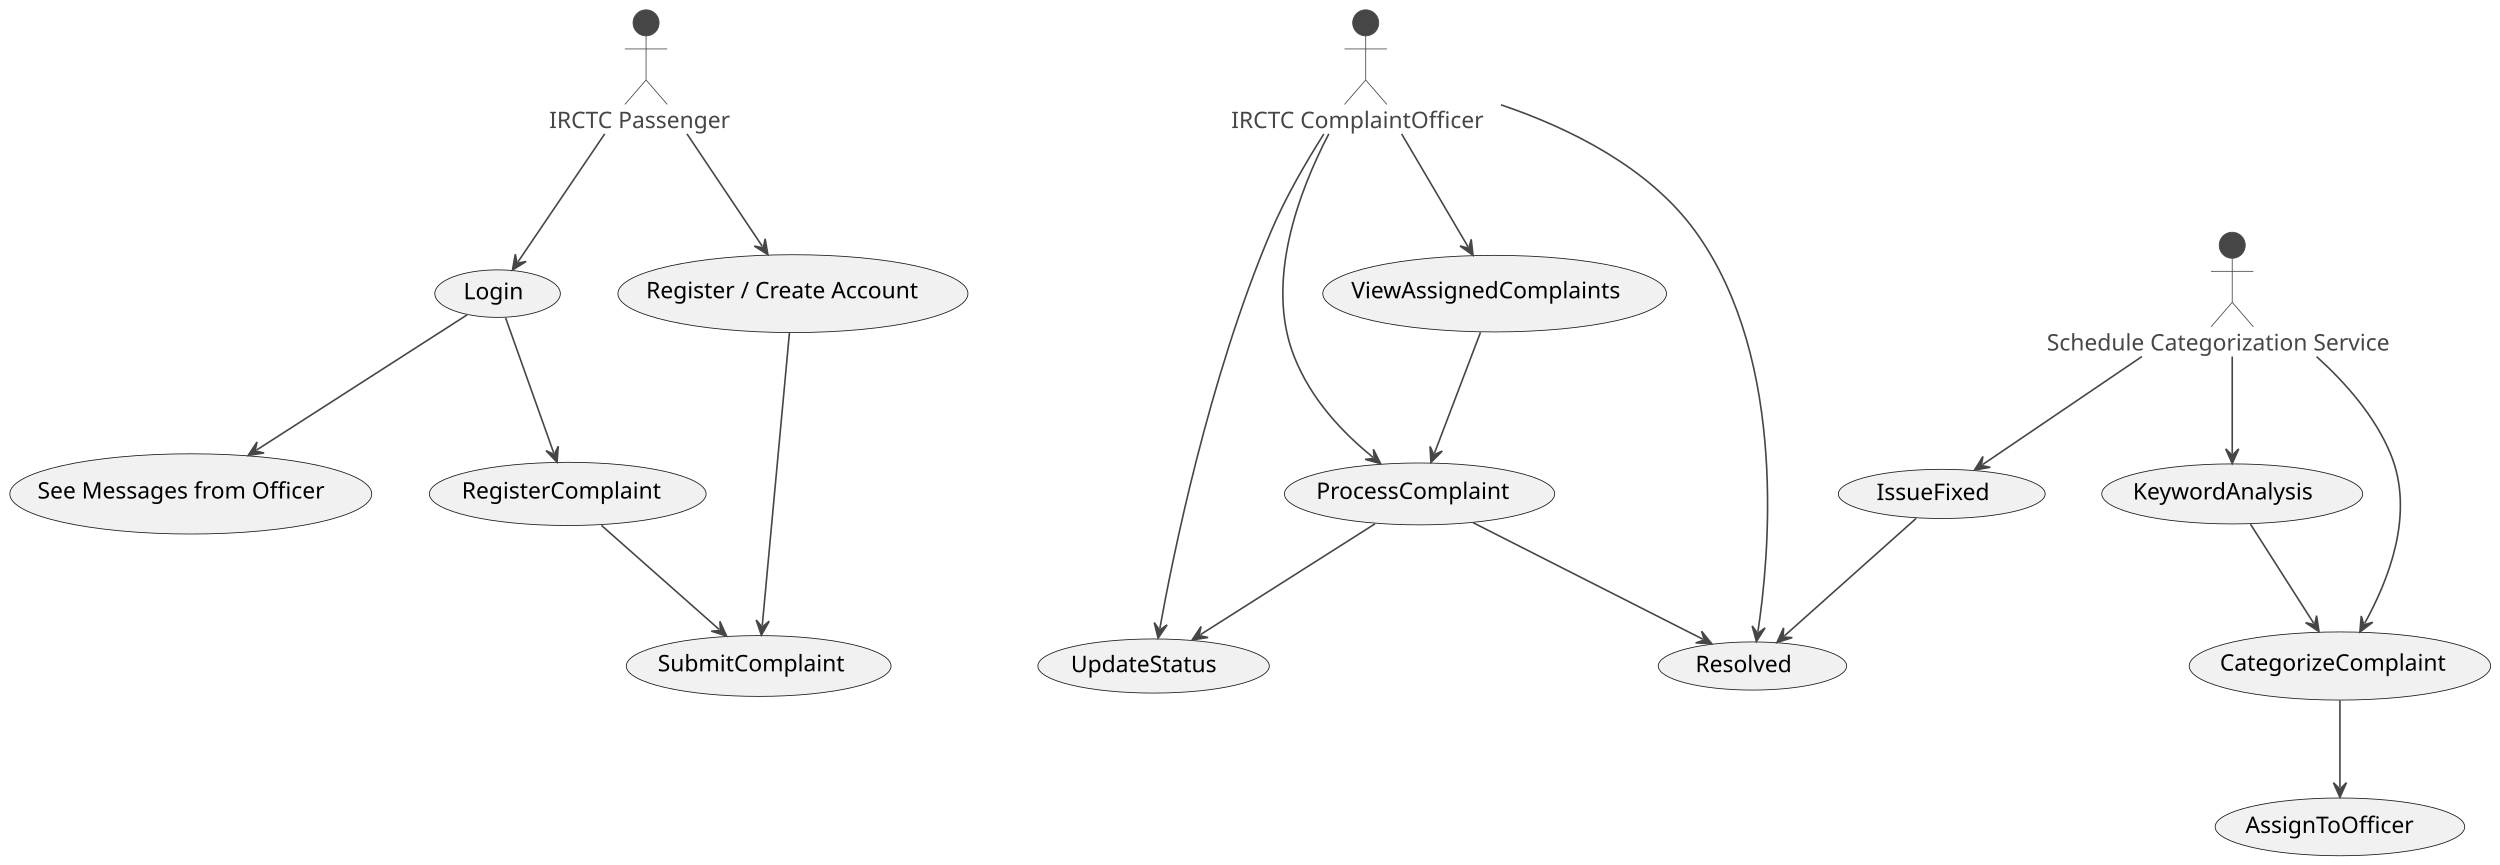
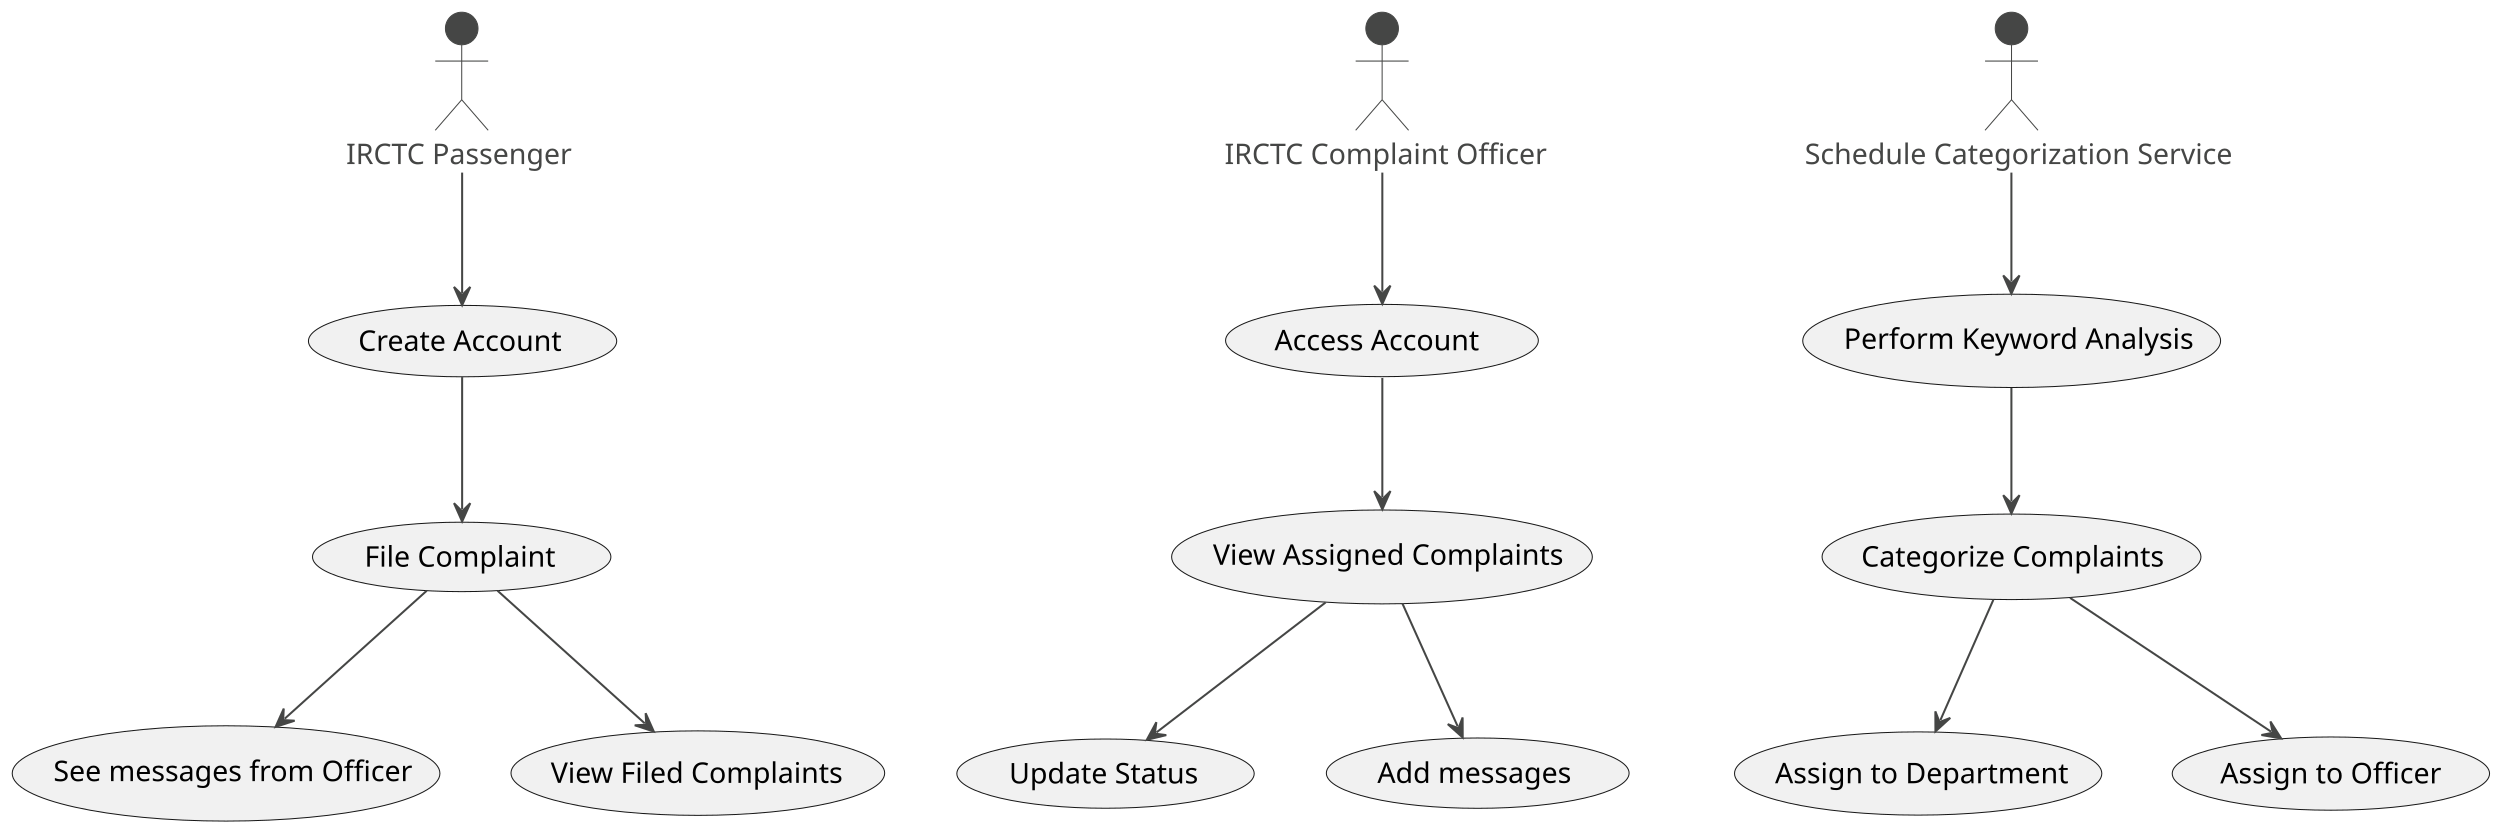
- <svg xmlns="http://www.w3.org/2000/svg" contentStyleType="text/css" height="530px" preserveAspectRatio="none" style="width:1532px;height:530px;background:#FFFFFF;" version="1.1" viewBox="0 0 1532 530" width="1532px" zoomAndPan="magnify">
+ <svg xmlns="http://www.w3.org/2000/svg" contentStyleType="text/css" height="409px" preserveAspectRatio="none" style="width:1228px;height:409px;background:#FFFFFF;" version="1.1" viewBox="0 0 1228 409" width="1228px" zoomAndPan="magnify">
  <defs />
  <g>
    <g id="elem_IRCTC Passenger">
-       <ellipse cx="395.91" cy="14" fill="#454645" rx="8" ry="8" style="stroke:#454645;stroke-width:0.5;" />
-       <path d="M395.91,22 L395.91,49 M382.91,30 L408.91,30 M395.91,49 L382.91,64 M395.91,49 L408.91,64 " fill="none" style="stroke:#454645;stroke-width:0.5;" />
-       <text fill="#454645" font-family="sans-serif" font-size="14" lengthAdjust="spacing" textLength="118.761" x="336.53" y="78.495">IRCTC Passenger</text>
+       <ellipse cx="226.796" cy="14" fill="#454645" rx="8" ry="8" style="stroke:#454645;stroke-width:0.5;" />
+       <path d="M226.796,22 L226.796,49 M213.796,30 L239.796,30 M226.796,49 L213.796,64 M226.796,49 L239.796,64 " fill="none" style="stroke:#454645;stroke-width:0.5;" />
+       <text fill="#454645" font-family="sans-serif" font-size="14" lengthAdjust="spacing" textLength="113.593" x="170" y="80.607">IRCTC Passenger
+             </text>
    </g>
-     <g id="elem_IRCTC ComplaintOfficer">
-       <ellipse cx="836.904" cy="14" fill="#454645" rx="8" ry="8" style="stroke:#454645;stroke-width:0.5;" />
-       <path d="M836.904,22 L836.904,49 M823.904,30 L849.904,30 M836.904,49 L823.904,64 M836.904,49 L849.904,64 " fill="none" style="stroke:#454645;stroke-width:0.5;" />
-       <text fill="#454645" font-family="sans-serif" font-size="14" lengthAdjust="spacing" textLength="164.828" x="754.49" y="78.495">IRCTC ComplaintOfficer</text>
+     <g id="elem_IRCTC Complaint Officer">
+       <ellipse cx="678.903" cy="14" fill="#454645" rx="8" ry="8" style="stroke:#454645;stroke-width:0.5;" />
+       <path d="M678.903,22 L678.903,49 M665.903,30 L691.903,30 M678.903,49 L665.903,64 M678.903,49 L691.903,64 " fill="none" style="stroke:#454645;stroke-width:0.5;" />
+       <text fill="#454645" font-family="sans-serif" font-size="14" lengthAdjust="spacing" textLength="154.807" x="601.5" y="80.607">IRCTC Complaint Officer
+             </text>
    </g>
-     <g id="elem_Login">
-       <ellipse cx="304.914" cy="179.936" fill="#F1F1F1" rx="38.464" ry="14.556" style="stroke:#181818;stroke-width:0.5;" />
-       <text fill="#000000" font-family="sans-serif" font-size="14" lengthAdjust="spacing" textLength="38.015" x="284.04" y="183.391">Login</text>
+     <g id="elem_Create Account">
+       <ellipse cx="227.216" cy="167.543" fill="#F1F1F1" rx="75.716" ry="17.543" style="stroke:#181818;stroke-width:0.5;" />
+       <text fill="#000000" font-family="sans-serif" font-size="14" lengthAdjust="spacing" textLength="96.496" x="175.968" y="172.347">Create Account
+             </text>
    </g>
-     <g id="elem_Register / Create Account">
-       <ellipse cx="485.908" cy="179.942" fill="#F1F1F1" rx="107.258" ry="23.852" style="stroke:#181818;stroke-width:0.5;" />
-       <text fill="#000000" font-family="sans-serif" font-size="14" lengthAdjust="spacing" textLength="179.935" x="395.94" y="182.788">Register / Create Account</text>
+     <g id="elem_File Complaint">
+       <ellipse cx="226.786" cy="273.557" fill="#F1F1F1" rx="73.286" ry="17.057" style="stroke:#181818;stroke-width:0.5;" />
+       <text fill="#000000" font-family="sans-serif" font-size="14" lengthAdjust="spacing" textLength="89.476" x="179.048" y="278.361">File Complaint
+             </text>
    </g>
-     <g id="elem_See Messages from Officer">
-       <ellipse cx="116.906" cy="302.671" fill="#F1F1F1" rx="110.906" ry="24.581" style="stroke:#181818;stroke-width:0.5;" />
-       <text fill="#000000" font-family="sans-serif" font-size="14" lengthAdjust="spacing" textLength="187.838" x="22.987" y="305.518">See Messages from Officer</text>
+     <g id="elem_See messages from Officer">
+       <ellipse cx="111.044" cy="379.909" fill="#F1F1F1" rx="105.044" ry="23.409" style="stroke:#181818;stroke-width:0.5;" />
+       <text fill="#000000" font-family="sans-serif" font-size="14" lengthAdjust="spacing" textLength="169.613" x="26.238" y="383.706">See messages from Officer
+             </text>
    </g>
-     <g id="elem_RegisterComplaint">
-       <ellipse cx="347.906" cy="302.669" fill="#F1F1F1" rx="84.796" ry="19.359" style="stroke:#181818;stroke-width:0.5;" />
-       <text fill="#000000" font-family="sans-serif" font-size="14" lengthAdjust="spacing" textLength="129.856" x="282.976" y="305.517">RegisterComplaint</text>
+     <g id="elem_View Filed Complaints">
+       <ellipse cx="342.775" cy="379.755" fill="#F1F1F1" rx="91.775" ry="20.755" style="stroke:#181818;stroke-width:0.5;" />
+       <text fill="#000000" font-family="sans-serif" font-size="14" lengthAdjust="spacing" textLength="138.496" x="270.527" y="384.559">View Filed Complaints
+             </text>
    </g>
-     <g id="elem_SubmitComplaint">
-       <ellipse cx="464.911" cy="408.126" fill="#F1F1F1" rx="81.131" ry="18.626" style="stroke:#181818;stroke-width:0.5;" />
-       <text fill="#000000" font-family="sans-serif" font-size="14" lengthAdjust="spacing" textLength="121.249" x="403.039" y="411.381">SubmitComplaint</text>
+     <g id="elem_Access Account">
+       <ellipse cx="678.817" cy="167.263" fill="#F1F1F1" rx="76.817" ry="17.764" style="stroke:#181818;stroke-width:0.5;" />
+       <text fill="#000000" font-family="sans-serif" font-size="14" lengthAdjust="spacing" textLength="99.6" x="626.018" y="172.067">Access Account
+             </text>
    </g>
-     <g id="elem_ViewAssignedComplaints">
-       <ellipse cx="915.913" cy="179.945" fill="#F1F1F1" rx="105.323" ry="23.465" style="stroke:#181818;stroke-width:0.5;" />
-       <text fill="#000000" font-family="sans-serif" font-size="14" lengthAdjust="spacing" textLength="175.725" x="828.051" y="182.791">ViewAssignedComplaints</text>
+     <g id="elem_View Assigned Complaints">
+       <ellipse cx="678.827" cy="273.565" fill="#F1F1F1" rx="103.327" ry="23.065" style="stroke:#181818;stroke-width:0.5;" />
+       <text fill="#000000" font-family="sans-serif" font-size="14" lengthAdjust="spacing" textLength="165.744" x="595.79" y="277.425">View Assigned Complaints
+             </text>
    </g>
-     <g id="elem_ProcessComplaint">
-       <ellipse cx="869.908" cy="302.673" fill="#F1F1F1" rx="82.817" ry="18.963" style="stroke:#181818;stroke-width:0.5;" />
-       <text fill="#000000" font-family="sans-serif" font-size="14" lengthAdjust="spacing" textLength="125.248" x="806.628" y="305.741">ProcessComplaint</text>
+     <g id="elem_Update Status">
+       <ellipse cx="543.031" cy="380.006" fill="#F1F1F1" rx="73.031" ry="17.006" style="stroke:#181818;stroke-width:0.5;" />
+       <text fill="#000000" font-family="sans-serif" font-size="14" lengthAdjust="spacing" textLength="88.724" x="495.669" y="384.81">Update Status
+             </text>
    </g>
-     <g id="elem_UpdateStatus">
-       <ellipse cx="706.912" cy="408.134" fill="#F1F1F1" rx="70.922" ry="16.584" style="stroke:#181818;stroke-width:0.5;" />
-       <text fill="#000000" font-family="sans-serif" font-size="14" lengthAdjust="spacing" textLength="95.314" x="656.255" y="411.882">UpdateStatus</text>
-     </g>
-     <g id="elem_Resolved">
-       <ellipse cx="1073.913" cy="408.126" fill="#F1F1F1" rx="57.733" ry="14.756" style="stroke:#181818;stroke-width:0.5;" />
-       <text fill="#000000" font-family="sans-serif" font-size="14" lengthAdjust="spacing" textLength="63.875" x="1038.976" y="411.873">Resolved</text>
+     <g id="elem_Add messages">
+       <ellipse cx="725.858" cy="379.772" fill="#F1F1F1" rx="74.358" ry="17.272" style="stroke:#181818;stroke-width:0.5;" />
+       <text fill="#000000" font-family="sans-serif" font-size="14" lengthAdjust="spacing" textLength="92.606" x="676.555" y="384.575">Add messages
+             </text>
    </g>
    <g id="elem_Schedule Categorization Service">
-       <ellipse cx="1367.907" cy="150.29" fill="#454645" rx="8" ry="8" style="stroke:#454645;stroke-width:0.5;" />
-       <path d="M1367.907,158.29 L1367.907,185.29 M1354.907,166.29 L1380.907,166.29 M1367.907,185.29 L1354.907,200.29 M1367.907,185.29 L1380.907,200.29 " fill="none" style="stroke:#454645;stroke-width:0.5;" />
-       <text fill="#454645" font-family="sans-serif" font-size="14" lengthAdjust="spacing" textLength="227.274" x="1254.27" y="214.785">Schedule Categorization Service</text>
+       <ellipse cx="988.058" cy="14" fill="#454645" rx="8" ry="8" style="stroke:#454645;stroke-width:0.5;" />
+       <path d="M988.058,22 L988.058,49 M975.058,30 L1001.058,30 M988.058,49 L975.058,64 M988.058,49 L1001.058,64 " fill="none" style="stroke:#454645;stroke-width:0.5;" />
+       <text fill="#454645" font-family="sans-serif" font-size="14" lengthAdjust="spacing" textLength="203.116" x="886.5" y="80.607">Schedule Categorization Service
+             </text>
    </g>
-     <g id="elem_IssueFixed">
-       <ellipse cx="1189.909" cy="302.674" fill="#F1F1F1" rx="63.37" ry="15.074" style="stroke:#181818;stroke-width:0.5;" />
-       <text fill="#000000" font-family="sans-serif" font-size="14" lengthAdjust="spacing" textLength="73.931" x="1149.944" y="306.421">IssueFixed</text>
+     <g id="elem_Perform Keyword Analysis">
+       <ellipse cx="988.131" cy="167.426" fill="#F1F1F1" rx="102.631" ry="22.926" style="stroke:#181818;stroke-width:0.5;" />
+       <text fill="#000000" font-family="sans-serif" font-size="14" lengthAdjust="spacing" textLength="164.165" x="905.693" y="171.357">Perform Keyword Analysis
+             </text>
    </g>
-     <g id="elem_KeywordAnalysis">
-       <ellipse cx="1367.906" cy="302.671" fill="#F1F1F1" rx="79.956" ry="18.391" style="stroke:#181818;stroke-width:0.5;" />
-       <text fill="#000000" font-family="sans-serif" font-size="14" lengthAdjust="spacing" textLength="118.419" x="1307.014" y="306.057">KeywordAnalysis</text>
+     <g id="elem_Categorize Complaints">
+       <ellipse cx="988.051" cy="273.51" fill="#F1F1F1" rx="93.051" ry="21.01" style="stroke:#181818;stroke-width:0.5;" />
+       <text fill="#000000" font-family="sans-serif" font-size="14" lengthAdjust="spacing" textLength="141.62" x="914.241" y="278.314">Categorize Complaints
+             </text>
    </g>
-     <g id="elem_CategorizeComplaint">
-       <ellipse cx="1433.908" cy="408.125" fill="#F1F1F1" rx="92.377" ry="20.875" style="stroke:#181818;stroke-width:0.5;" />
-       <text fill="#000000" font-family="sans-serif" font-size="14" lengthAdjust="spacing" textLength="147.102" x="1360.356" y="410.972">CategorizeComplaint</text>
+     <g id="elem_Assign to Department">
+       <ellipse cx="942.205" cy="379.941" fill="#F1F1F1" rx="90.205" ry="20.441" style="stroke:#181818;stroke-width:0.5;" />
+       <text fill="#000000" font-family="sans-serif" font-size="14" lengthAdjust="spacing" textLength="134.62" x="871.895" y="384.745">Assign to Department
+             </text>
    </g>
-     <g id="elem_AssignToOfficer">
-       <ellipse cx="1433.909" cy="506.704" fill="#F1F1F1" rx="76.469" ry="17.694" style="stroke:#181818;stroke-width:0.5;" />
-       <text fill="#000000" font-family="sans-serif" font-size="14" lengthAdjust="spacing" textLength="109.765" x="1376.026" y="510.451">AssignToOfficer</text>
+     <g id="elem_Assign to Officer">
+       <ellipse cx="1144.935" cy="379.987" fill="#F1F1F1" rx="77.935" ry="17.987" style="stroke:#181818;stroke-width:0.5;" />
+       <text fill="#000000" font-family="sans-serif" font-size="14" lengthAdjust="spacing" textLength="102.703" x="1090.584" y="384.791">Assign to Officer
+             </text>
    </g>
-     <g id="link_IRCTC Passenger_Login">
-       <path d="M370.56,82.05 C351.73,109.84 330.495,141.173 317.406,160.493 " fill="none" id="IRCTC Passenger-to-Login" style="stroke:#454645;stroke-width:1.0;" />
-       <polygon fill="#454645" points="314.04,165.46,322.4,160.253,316.845,161.321,315.777,155.766,314.04,165.46" style="stroke:#454645;stroke-width:1.0;" />
+     <g id="link_IRCTC Passenger_Create Account">
+       <path d="M227,84.79 C227,106.81 227,127.22 227,143.93 " fill="none" id="IRCTC Passenger-to-Create Account" style="stroke:#454645;stroke-width:1.0;" />
+       <polygon fill="#454645" points="227,149.93,231,140.93,227,144.93,223,140.93,227,149.93" style="stroke:#454645;stroke-width:1.0;" />
    </g>
-     <g id="link_IRCTC Passenger_Register / Create Account">
-       <path d="M420.98,82.05 C436.89,105.8 453.64,130.785 467.221,151.055 " fill="none" id="IRCTC Passenger-to-Register / Create Account" style="stroke:#454645;stroke-width:1.0;" />
-       <polygon fill="#454645" points="470.56,156.04,468.874,146.337,467.777,151.886,462.228,150.789,470.56,156.04" style="stroke:#454645;stroke-width:1.0;" />
+     <g id="link_Create Account_File Complaint">
+       <path d="M227,185.21 C227,204.73 227,230.82 227,250.17 " fill="none" id="Create Account-to-File Complaint" style="stroke:#454645;stroke-width:1.0;" />
+       <polygon fill="#454645" points="227,256.17,231,247.17,227,251.17,223,247.17,227,256.17" style="stroke:#454645;stroke-width:1.0;" />
    </g>
-     <g id="link_Login_See Messages from Officer">
-       <path d="M286.19,192.96 C254.99,213 196.878,250.307 157.148,275.827 " fill="none" id="Login-to-See Messages from Officer" style="stroke:#454645;stroke-width:1.0;" />
-       <polygon fill="#454645" points="152.1,279.07,161.834,277.572,156.307,276.368,157.511,270.841,152.1,279.07" style="stroke:#454645;stroke-width:1.0;" />
+     <g id="link_File Complaint_See messages from Officer">
+       <path d="M209.63,290.14 C189.91,307.91 162.058,333.004 139.827,353.034 " fill="none" id="File Complaint-to-See messages from Officer" style="stroke:#454645;stroke-width:1.0;" />
+       <polygon fill="#454645" points="135.37,357.05,144.734,353.997,139.085,353.703,139.379,348.054,135.37,357.05" style="stroke:#454645;stroke-width:1.0;" />
    </g>
-     <g id="link_Login_RegisterComplaint">
-       <path d="M309.84,194.79 C317.6,216.59 330.667,253.278 339.337,277.618 " fill="none" id="Login-to-RegisterComplaint" style="stroke:#454645;stroke-width:1.0;" />
-       <polygon fill="#454645" points="341.35,283.27,342.098,273.45,339.672,278.56,334.562,276.134,341.35,283.27" style="stroke:#454645;stroke-width:1.0;" />
+     <g id="link_File Complaint_View Filed Complaints">
+       <path d="M244.37,290.14 C264.84,308.59 294.443,335.253 316.693,355.303 " fill="none" id="File Complaint-to-View Filed Complaints" style="stroke:#454645;stroke-width:1.0;" />
+       <polygon fill="#454645" points="321.15,359.32,317.142,350.324,317.436,355.973,311.786,356.267,321.15,359.32" style="stroke:#454645;stroke-width:1.0;" />
    </g>
-     <g id="link_RegisterComplaint_SubmitComplaint">
-       <path d="M368.55,321.93 C390.2,341.07 419.475,366.955 440.745,385.765 " fill="none" id="RegisterComplaint-to-SubmitComplaint" style="stroke:#454645;stroke-width:1.0;" />
-       <polygon fill="#454645" points="445.24,389.74,441.148,380.781,441.495,386.428,435.848,386.774,445.24,389.74" style="stroke:#454645;stroke-width:1.0;" />
+     <g id="link_IRCTC Complaint Officer_Access Account">
+       <path d="M679,84.79 C679,106.53 679,126.56 679,143.3 " fill="none" id="IRCTC Complaint Officer-to-Access Account" style="stroke:#454645;stroke-width:1.0;" />
+       <polygon fill="#454645" points="679,149.3,683,140.3,679,144.3,675,140.3,679,149.3" style="stroke:#454645;stroke-width:1.0;" />
    </g>
-     <g id="link_Register / Create Account_SubmitComplaint">
-       <path d="M483.78,203.87 C479.59,249.02 470.895,342.596 467.115,383.286 " fill="none" id="Register / Create Account-to-SubmitComplaint" style="stroke:#454645;stroke-width:1.0;" />
-       <polygon fill="#454645" points="466.56,389.26,471.375,380.669,467.022,384.281,463.41,379.929,466.56,389.26" style="stroke:#454645;stroke-width:1.0;" />
+     <g id="link_Access Account_View Assigned Complaints">
+       <path d="M679,185.67 C679,203.33 679,224.89 679,244.22 " fill="none" id="Access Account-to-View Assigned Complaints" style="stroke:#454645;stroke-width:1.0;" />
+       <polygon fill="#454645" points="679,250.22,683,241.22,679,245.22,675,241.22,679,250.22" style="stroke:#454645;stroke-width:1.0;" />
    </g>
-     <g id="link_ViewAssignedComplaints_ProcessComplaint">
-       <path d="M907.25,203.65 C898.46,226.74 887.136,256.453 879.006,277.793 " fill="none" id="ViewAssignedComplaints-to-ProcessComplaint" style="stroke:#454645;stroke-width:1.0;" />
-       <polygon fill="#454645" points="876.87,283.4,883.812,276.414,878.65,278.728,876.336,273.566,876.87,283.4" style="stroke:#454645;stroke-width:1.0;" />
+     <g id="link_View Assigned Complaints_Update Status">
+       <path d="M651.15,295.9 C625.04,315.96 591.378,341.824 568.058,359.744 " fill="none" id="View Assigned Complaints-to-Update Status" style="stroke:#454645;stroke-width:1.0;" />
+       <polygon fill="#454645" points="563.3,363.4,572.874,361.088,567.265,360.353,567.999,354.744,563.3,363.4" style="stroke:#454645;stroke-width:1.0;" />
    </g>
-     <g id="link_IRCTC ComplaintOfficer_ViewAssignedComplaints">
-       <path d="M858.91,82.05 C872.97,105.96 887.698,130.988 899.628,151.268 " fill="none" id="IRCTC ComplaintOfficer-to-ViewAssignedComplaints" style="stroke:#454645;stroke-width:1.0;" />
-       <polygon fill="#454645" points="902.67,156.44,901.554,146.655,900.135,152.13,894.659,150.711,902.67,156.44" style="stroke:#454645;stroke-width:1.0;" />
+     <g id="link_View Assigned Complaints_Add messages">
+       <path d="M688.85,296.41 C697.68,316.04 707.977,338.939 716.017,356.799 " fill="none" id="View Assigned Complaints-to-Add messages" style="stroke:#454645;stroke-width:1.0;" />
+       <polygon fill="#454645" points="718.48,362.27,718.433,352.421,716.428,357.711,711.138,355.705,718.48,362.27" style="stroke:#454645;stroke-width:1.0;" />
    </g>
-     <g id="link_IRCTC ComplaintOfficer_ProcessComplaint">
-       <path d="M814.3,82.01 C795.74,117.71 775.17,172.66 792.91,218.09 C803.53,245.29 822.965,265.16 841.395,280.31 " fill="none" id="IRCTC ComplaintOfficer-to-ProcessComplaint" style="stroke:#454645;stroke-width:1.0;" />
-       <polygon fill="#454645" points="846.03,284.12,841.618,275.315,842.168,280.945,836.537,281.495,846.03,284.12" style="stroke:#454645;stroke-width:1.0;" />
+     <g id="link_Schedule Categorization Service_Perform Keyword Analysis">
+       <path d="M988,84.79 C988,104.47 988,121.66 988,138.3 " fill="none" id="Schedule Categorization Service-to-Perform Keyword Analysis" style="stroke:#454645;stroke-width:1.0;" />
+       <polygon fill="#454645" points="988,144.3,992,135.3,988,139.3,984,135.3,988,144.3" style="stroke:#454645;stroke-width:1.0;" />
    </g>
-     <g id="link_IRCTC ComplaintOfficer_UpdateStatus">
-       <path d="M811.25,82.13 C800.12,99.66 787.66,121.18 778.91,141.79 C740.47,232.29 718.335,343.045 710.735,385.165 " fill="none" id="IRCTC ComplaintOfficer-to-UpdateStatus" style="stroke:#454645;stroke-width:1.0;" />
-       <polygon fill="#454645" points="709.67,391.07,715.205,382.923,710.558,386.149,707.332,381.503,709.67,391.07" style="stroke:#454645;stroke-width:1.0;" />
+     <g id="link_Perform Keyword Analysis_Categorize Complaints">
+       <path d="M988,190.56 C988,208.8 988,228.51 988,246.24 " fill="none" id="Perform Keyword Analysis-to-Categorize Complaints" style="stroke:#454645;stroke-width:1.0;" />
+       <polygon fill="#454645" points="988,252.24,992,243.24,988,247.24,984,243.24,988,252.24" style="stroke:#454645;stroke-width:1.0;" />
    </g>
-     <g id="link_IRCTC ComplaintOfficer_Resolved">
-       <path d="M919.81,64.24 C962.13,78.6 1010.54,102.63 1038.91,141.79 C1096.55,221.38 1083.748,344.639 1077.238,387.149 " fill="none" id="IRCTC ComplaintOfficer-to-Resolved" style="stroke:#454645;stroke-width:1.0;" />
-       <polygon fill="#454645" points="1076.33,393.08,1081.646,384.789,1077.087,388.138,1073.738,383.578,1076.33,393.08" style="stroke:#454645;stroke-width:1.0;" />
+     <g id="link_Categorize Complaints_Assign to Department">
+       <path d="M979.13,294.65 C970.93,313.27 961.235,335.288 953.105,353.777 " fill="none" id="Categorize Complaints-to-Assign to Department" style="stroke:#454645;stroke-width:1.0;" />
+       <polygon fill="#454645" points="950.69,359.27,957.974,352.641,952.702,354.693,950.651,349.421,950.69,359.27" style="stroke:#454645;stroke-width:1.0;" />
    </g>
-     <g id="link_ProcessComplaint_UpdateStatus">
-       <path d="M842.62,320.99 C811.27,340.89 765.375,370.014 735.635,388.894 " fill="none" id="ProcessComplaint-to-UpdateStatus" style="stroke:#454645;stroke-width:1.0;" />
-       <polygon fill="#454645" points="730.57,392.11,740.312,390.663,734.791,389.43,736.024,383.909,730.57,392.11" style="stroke:#454645;stroke-width:1.0;" />
-     </g>
-     <g id="link_ProcessComplaint_Resolved">
-       <path d="M902.68,320.29 C943.45,340.97 1006.819,373.106 1043.579,391.747 " fill="none" id="ProcessComplaint-to-Resolved" style="stroke:#454645;stroke-width:1.0;" />
-       <polygon fill="#454645" points="1048.93,394.46,1042.712,386.822,1044.471,392.199,1039.094,393.957,1048.93,394.46" style="stroke:#454645;stroke-width:1.0;" />
-     </g>
-     <g id="link_Schedule Categorization Service_IssueFixed">
-       <path d="M1312.56,218.48 C1277.66,242.15 1239.626,267.952 1214.916,284.712 " fill="none" id="Schedule Categorization Service-to-IssueFixed" style="stroke:#454645;stroke-width:1.0;" />
-       <polygon fill="#454645" points="1209.95,288.08,1219.644,286.338,1214.088,285.273,1215.153,279.718,1209.95,288.08" style="stroke:#454645;stroke-width:1.0;" />
-     </g>
-     <g id="link_Schedule Categorization Service_KeywordAnalysis">
-       <path d="M1367.91,218.48 C1367.91,240.35 1367.91,260.91 1367.91,278.05 " fill="none" id="Schedule Categorization Service-to-KeywordAnalysis" style="stroke:#454645;stroke-width:1.0;" />
-       <polygon fill="#454645" points="1367.91,284.05,1371.91,275.05,1367.91,279.05,1363.91,275.05,1367.91,284.05" style="stroke:#454645;stroke-width:1.0;" />
-     </g>
-     <g id="link_Schedule Categorization Service_CategorizeComplaint">
-       <path d="M1419.61,218.56 C1437.47,234.66 1455.38,255.07 1464.91,278.09 C1480.23,315.13 1463.299,356.177 1449.029,382.037 " fill="none" id="Schedule Categorization Service-to-CategorizeComplaint" style="stroke:#454645;stroke-width:1.0;" />
-       <polygon fill="#454645" points="1446.13,387.29,1453.98,381.343,1448.546,382.912,1446.976,377.478,1446.13,387.29" style="stroke:#454645;stroke-width:1.0;" />
-     </g>
-     <g id="link_KeywordAnalysis_CategorizeComplaint">
-       <path d="M1379.1,321.22 C1390.72,339.44 1405.655,362.831 1417.844,381.951 " fill="none" id="KeywordAnalysis-to-CategorizeComplaint" style="stroke:#454645;stroke-width:1.0;" />
-       <polygon fill="#454645" points="1421.07,387.01,1419.604,377.271,1418.382,382.794,1412.859,381.572,1421.07,387.01" style="stroke:#454645;stroke-width:1.0;" />
-     </g>
-     <g id="link_CategorizeComplaint_AssignToOfficer">
-       <path d="M1433.91,429.14 C1433.91,446.7 1433.91,465.98 1433.91,482.62 " fill="none" id="CategorizeComplaint-to-AssignToOfficer" style="stroke:#454645;stroke-width:1.0;" />
-       <polygon fill="#454645" points="1433.91,488.62,1437.91,479.62,1433.91,483.62,1429.91,479.62,1433.91,488.62" style="stroke:#454645;stroke-width:1.0;" />
-     </g>
-     <g id="link_IssueFixed_Resolved">
-       <path d="M1174.26,317.62 C1151.88,337.59 1115.457,370.066 1093.418,389.726 " fill="none" id="IssueFixed-to-Resolved" style="stroke:#454645;stroke-width:1.0;" />
-       <polygon fill="#454645" points="1088.94,393.72,1098.319,390.714,1092.671,390.392,1092.994,384.744,1088.94,393.72" style="stroke:#454645;stroke-width:1.0;" />
+     <g id="link_Categorize Complaints_Assign to Officer">
+       <path d="M1016.8,293.67 C1046.54,313.46 1087.465,340.705 1115.515,359.375 " fill="none" id="Categorize Complaints-to-Assign to Officer" style="stroke:#454645;stroke-width:1.0;" />
+       <polygon fill="#454645" points="1120.51,362.7,1115.234,354.383,1116.348,359.93,1110.802,361.043,1120.51,362.7" style="stroke:#454645;stroke-width:1.0;" />
    </g>
  </g>
</svg>
